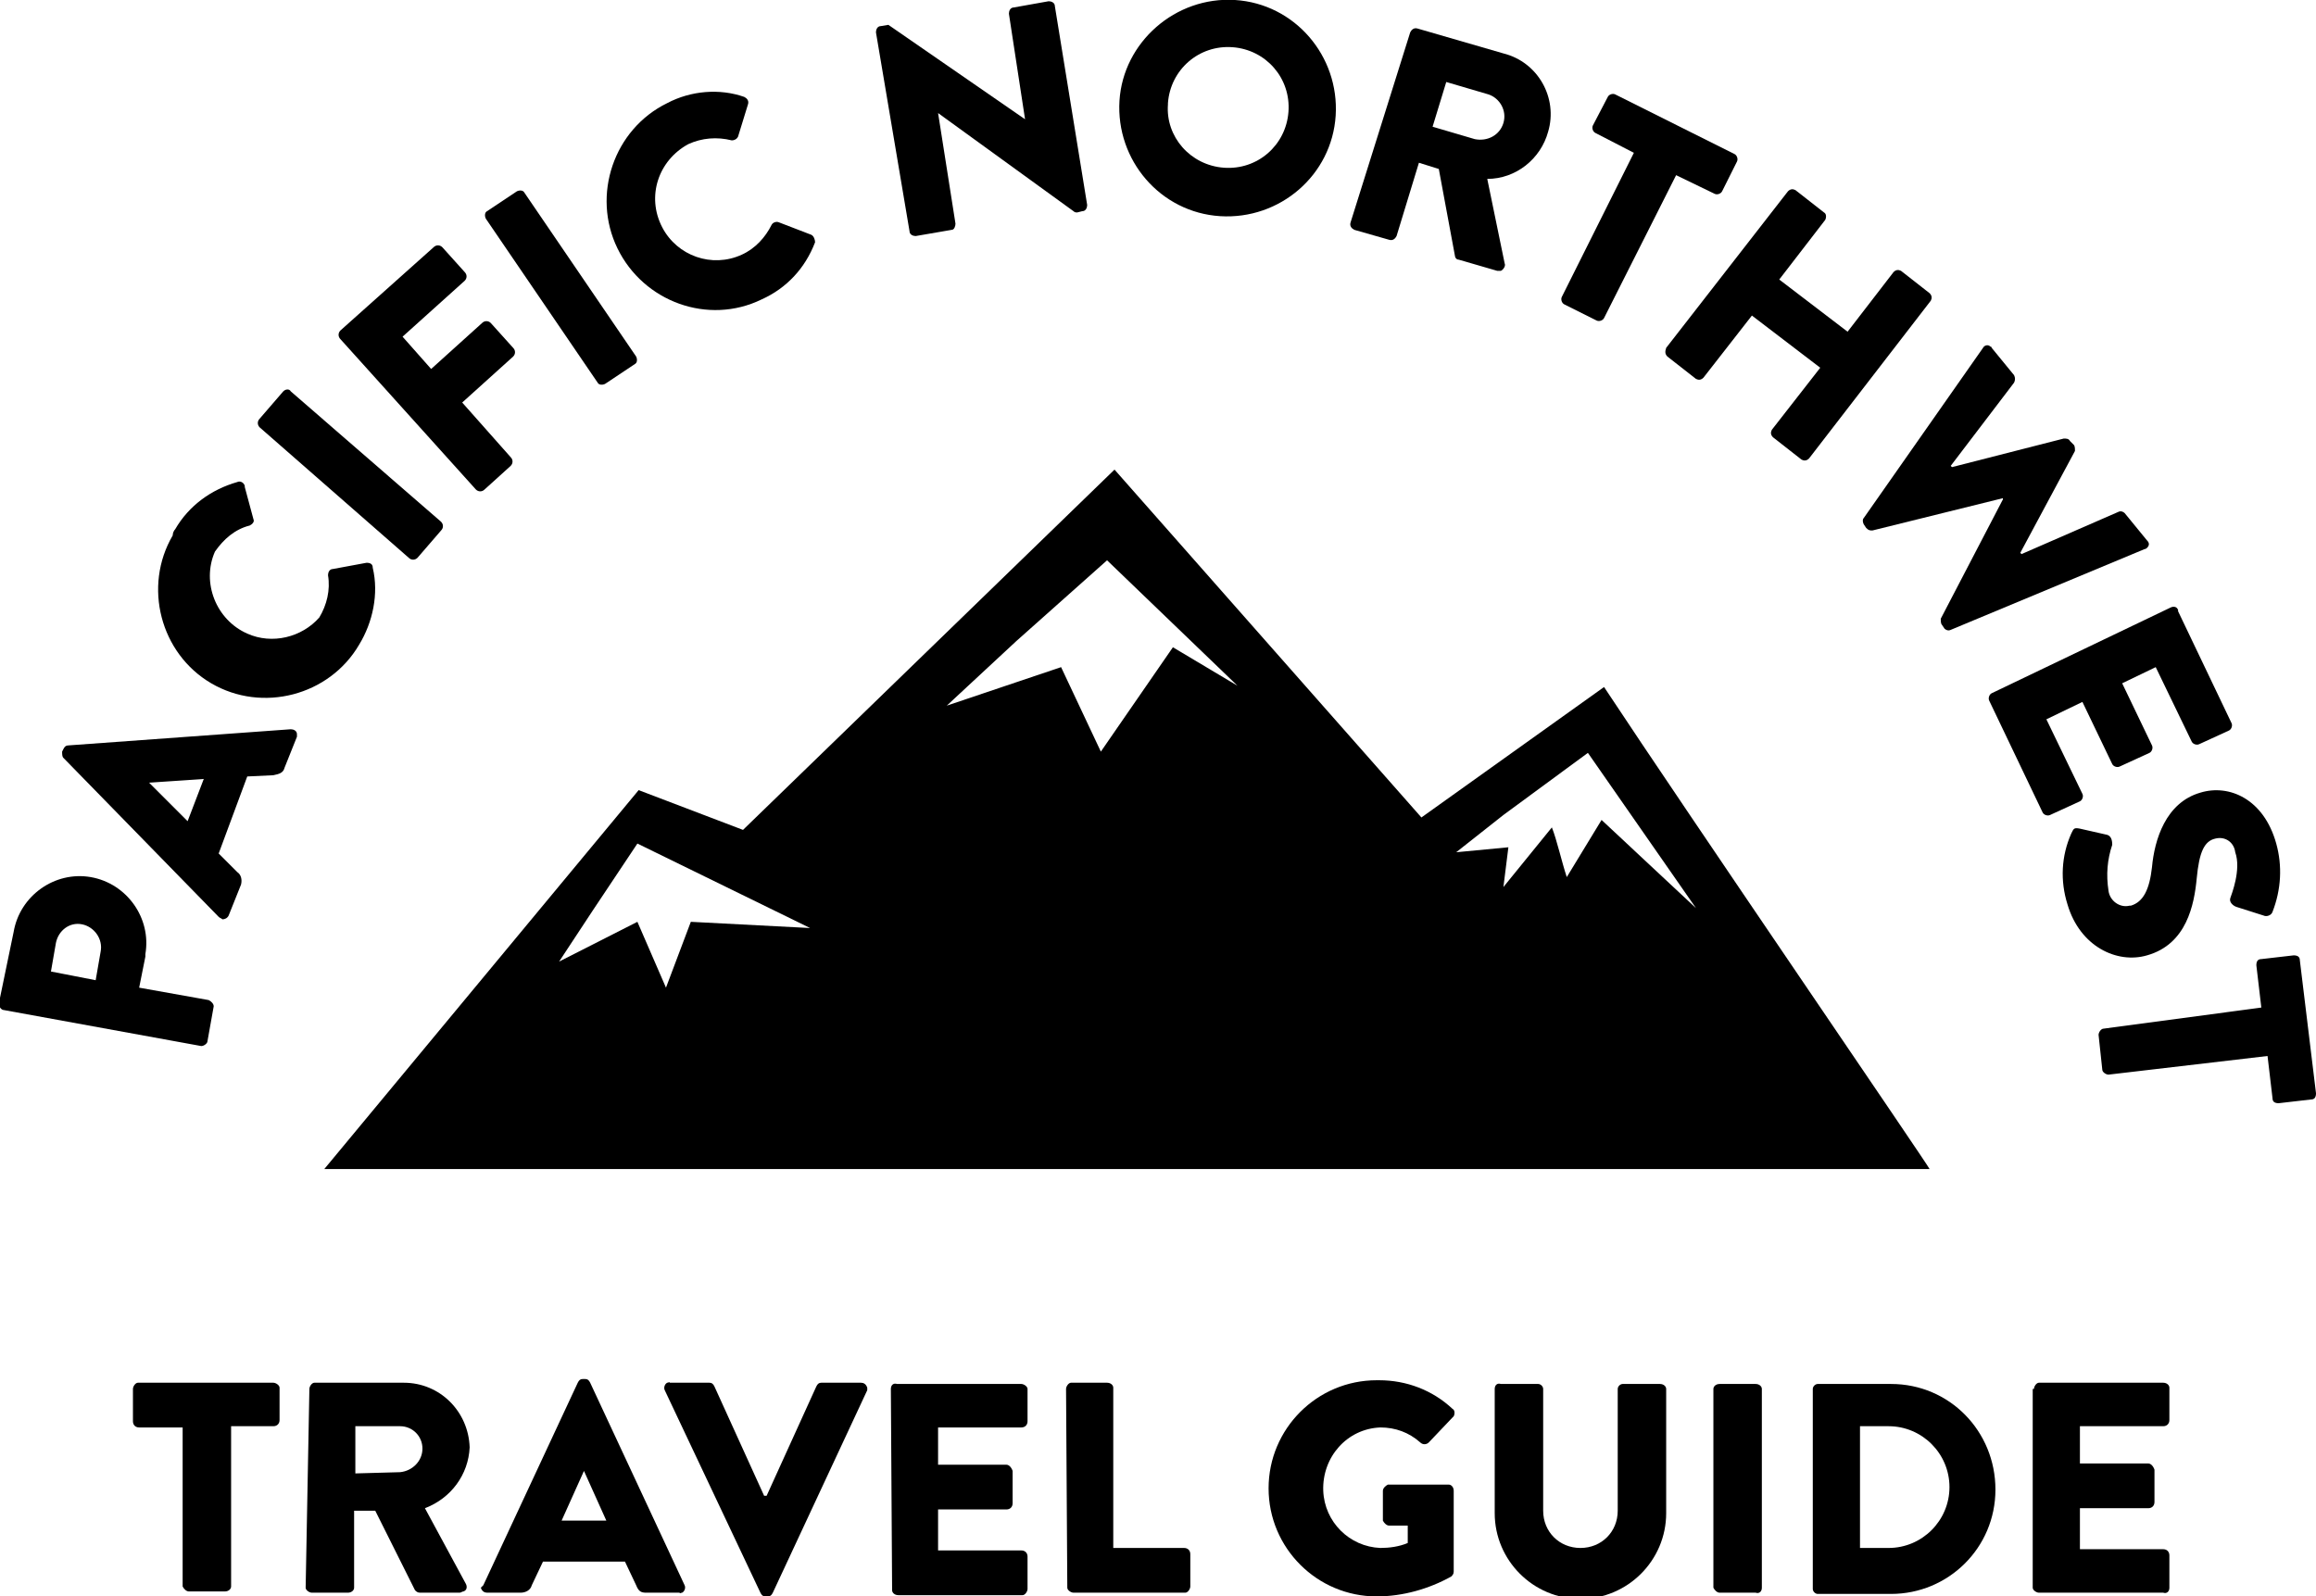
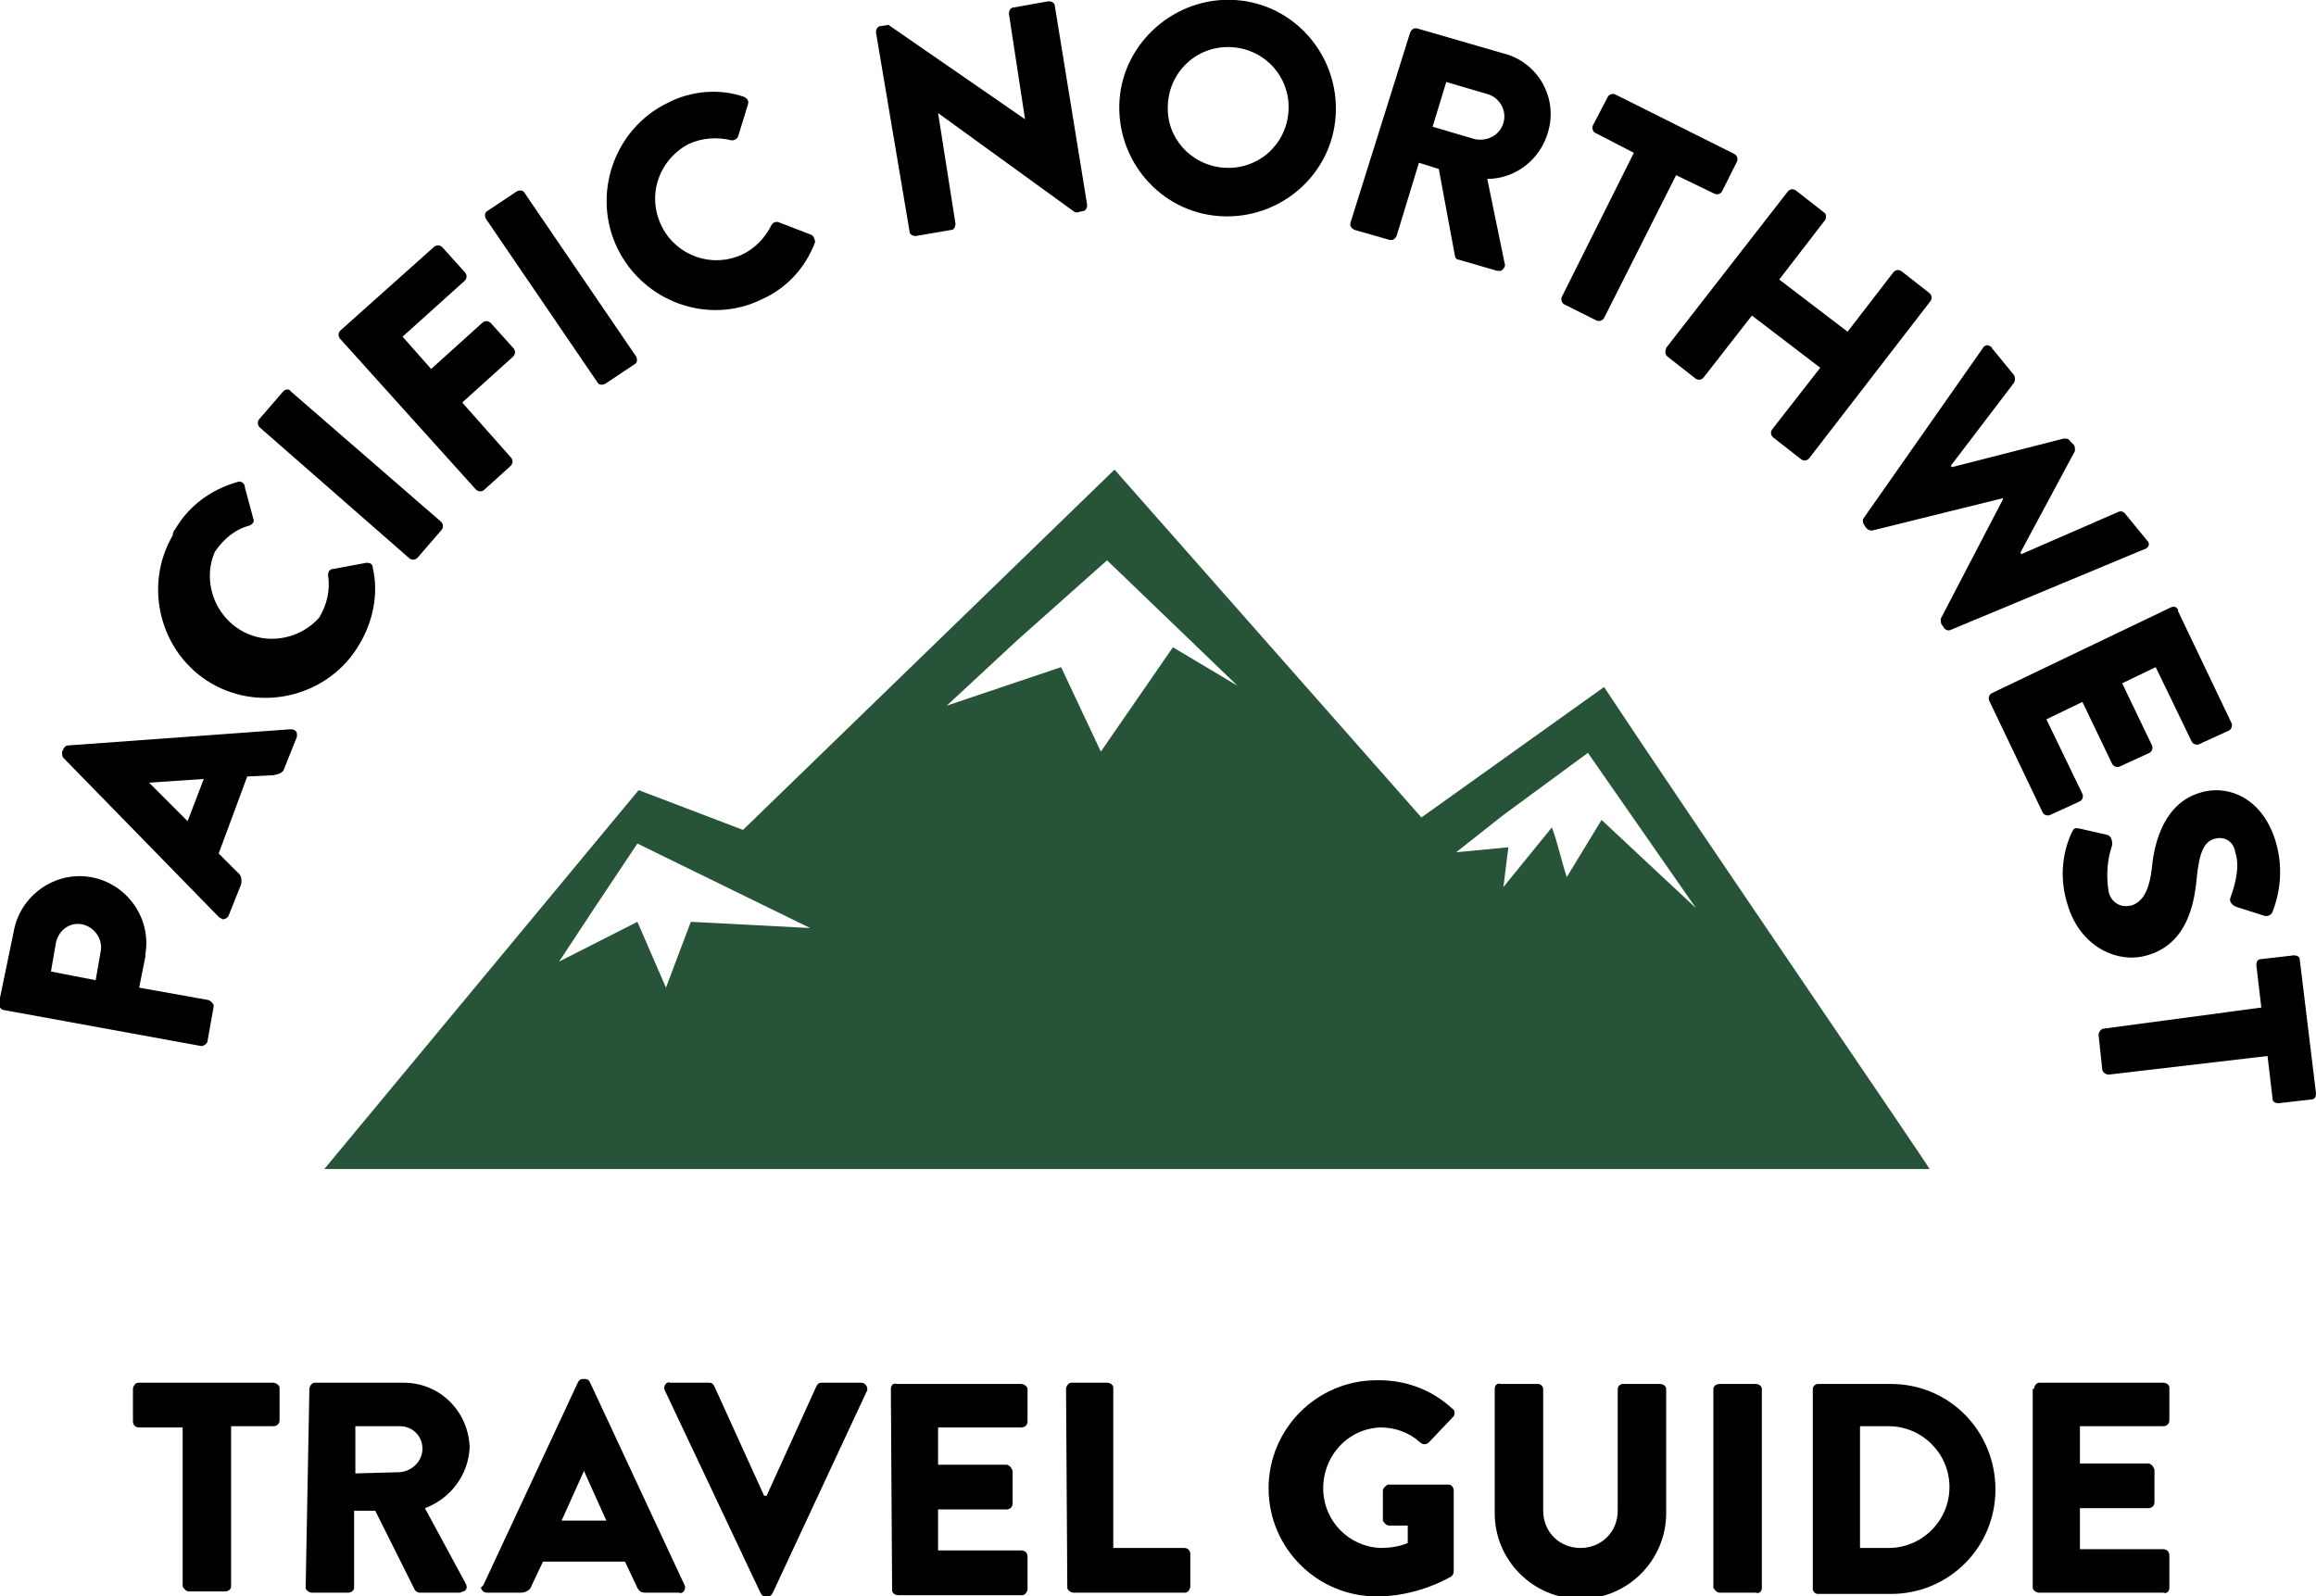
<svg xmlns="http://www.w3.org/2000/svg" version="1.1" id="Layer_1" x="0px" y="0px" viewBox="0 0 186.4 128.4" style="enable-background:new 0 0 186.4 128.4;" xml:space="preserve">
-   <path d="M0.3,81.3c-0.2,0-0.4-0.3-0.4-0.5c0,0,0,0,0,0L1.1,75c0.5-2.9,3.3-4.9,6.2-4.4s4.9,3.3,4.4,6.2c0,0.1,0,0.2,0,0.2l-0.5,2.5  l5.6,1c0.2,0.1,0.4,0.3,0.4,0.5l-0.5,2.8c0,0.2-0.3,0.4-0.5,0.4c0,0,0,0,0,0L0.3,81.3z M8.1,76.6c0.2-1-0.5-2-1.5-2.2c0,0,0,0,0,0  c-1-0.2-1.9,0.5-2.1,1.5c0,0,0,0,0,0l-0.4,2.3l3.6,0.7L8.1,76.6z" />
+   <style type="text/css">
+ 	.st0{fill:#275439;}
+ </style>
+   <path d="M0.3,81.3c-0.2,0-0.4-0.3-0.4-0.5l0,0L1.1,75c0.5-2.9,3.3-4.9,6.2-4.4s4.9,3.3,4.4,6.2c0,0.1,0,0.2,0,0.2l-0.5,2.5l5.6,1  c0.2,0.1,0.4,0.3,0.4,0.5l-0.5,2.8c0,0.2-0.3,0.4-0.5,0.4l0,0L0.3,81.3z M8.1,76.6c0.2-1-0.5-2-1.5-2.2l0,0c-1-0.2-1.9,0.5-2.1,1.5  l0,0l-0.4,2.3l3.6,0.7L8.1,76.6z" />
  <path d="M17.6,73.8L5.1,61C5,60.9,5,60.7,5,60.5l0.1-0.2C5.2,60.1,5.3,60,5.5,60l17.9-1.3c0.2,0,0.5,0.1,0.5,0.4c0,0.1,0,0.2,0,0.2  l-1,2.5c-0.1,0.4-0.4,0.5-0.9,0.6l-2.1,0.1l-2.3,6.2l1.5,1.5c0.3,0.2,0.4,0.6,0.3,1l-1,2.5c-0.1,0.2-0.3,0.3-0.5,0.3  C17.8,73.9,17.7,73.9,17.6,73.8z M16.4,62.7L12,63l0,0l3.1,3.1L16.4,62.7z" />
-   <path d="M14.1,42.6c1.1-1.9,2.9-3.2,5-3.8c0.2-0.1,0.5,0,0.6,0.3c0,0,0,0,0,0.1l0.7,2.6c0.1,0.2-0.1,0.4-0.3,0.5c0,0,0,0,0,0  c-1.2,0.3-2.1,1.1-2.8,2.1c-1.1,2.5,0.1,5.5,2.6,6.6c2,0.9,4.4,0.3,5.8-1.3c0.6-1,0.9-2.2,0.7-3.4c0-0.2,0.1-0.5,0.4-0.5l2.7-0.5  c0.3,0,0.5,0.1,0.5,0.4c0.5,2.1,0,4.4-1.1,6.2c-2.4,4.1-7.8,5.5-11.9,3.1c-4.1-2.4-5.5-7.8-3.1-11.9C13.9,42.9,14,42.7,14.1,42.6z" />
+   <path d="M14.1,42.6c1.1-1.9,2.9-3.2,5-3.8c0.2-0.1,0.5,0,0.6,0.3c0,0,0,0,0,0.1l0.7,2.6c0.1,0.2-0.1,0.4-0.3,0.5l0,0  c-1.2,0.3-2.1,1.1-2.8,2.1c-1.1,2.5,0.1,5.5,2.6,6.6c2,0.9,4.4,0.3,5.8-1.3c0.6-1,0.9-2.2,0.7-3.4c0-0.2,0.1-0.5,0.4-0.5l2.7-0.5  c0.3,0,0.5,0.1,0.5,0.4c0.5,2.1,0,4.4-1.1,6.2C26.5,56,21.1,57.4,17,55s-5.5-7.8-3.1-11.9C13.9,42.9,14,42.7,14.1,42.6z" />
  <path d="M20.9,34.4c-0.2-0.2-0.2-0.5,0-0.7l1.9-2.2c0.2-0.2,0.5-0.2,0.6,0L35.5,42c0.2,0.2,0.2,0.5,0,0.7l-1.9,2.2  c-0.2,0.2-0.5,0.2-0.7,0L20.9,34.4z" />
-   <path d="M27.4,27.3c-0.2-0.2-0.2-0.5,0-0.7l7.5-6.7c0.2-0.2,0.5-0.2,0.7,0l1.8,2c0.2,0.2,0.2,0.5,0,0.7l-5,4.5l2.3,2.6l4.1-3.7  c0.2-0.2,0.5-0.2,0.7,0l1.8,2c0.2,0.2,0.2,0.5,0,0.7l-4.1,3.7l3.9,4.4c0.2,0.2,0.2,0.5,0,0.7l-2.1,1.9c-0.2,0.2-0.5,0.2-0.7,0  L27.4,27.3z" />
-   <path d="M39.1,17.6c-0.1-0.2-0.1-0.5,0.1-0.6l2.4-1.6c0.2-0.1,0.5-0.1,0.6,0.1l9,13.2c0.1,0.2,0.1,0.5-0.1,0.6l-2.4,1.6  c-0.2,0.1-0.5,0.1-0.6-0.1L39.1,17.6z" />
-   <path d="M53.7,8.3c1.9-1,4.2-1.2,6.2-0.5c0.2,0.1,0.4,0.3,0.3,0.6c0,0,0,0,0,0L59.4,11c-0.1,0.2-0.3,0.3-0.5,0.3c0,0,0,0,0,0  c-1.2-0.3-2.4-0.2-3.5,0.3c-2.4,1.3-3.4,4.2-2.1,6.7c1.2,2.3,4,3.3,6.4,2.2c1.1-0.5,1.9-1.4,2.4-2.4c0.1-0.2,0.4-0.3,0.6-0.2l2.6,1  c0.2,0.1,0.3,0.4,0.3,0.6c-0.8,2.1-2.3,3.7-4.3,4.6c-4.3,2.1-9.5,0.2-11.6-4.1S49.4,10.4,53.7,8.3C53.7,8.3,53.7,8.3,53.7,8.3z" />
-   <path d="M70.5,2.6c0-0.2,0.1-0.5,0.4-0.5L71.5,2l11,7.6l0,0l-1.3-8.5c0-0.2,0.1-0.5,0.4-0.5c0,0,0,0,0,0l2.8-0.5  c0.2,0,0.5,0.1,0.5,0.4l2.6,16c0,0.2-0.1,0.5-0.4,0.5c0,0,0,0,0,0l-0.4,0.1c-0.1,0-0.2,0-0.3-0.1L75.5,9.1l0,0l1.4,8.9  c0,0.2-0.1,0.5-0.3,0.5c0,0,0,0,0,0L73.7,19c-0.2,0-0.5-0.1-0.5-0.4L70.5,2.6z" />
-   <path d="M99.4,0c4.8,0.3,8.4,4.5,8.1,9.3c-0.3,4.8-4.5,8.4-9.3,8.1c-4.8-0.3-8.4-4.5-8.1-9.3C90.4,3.4,94.6-0.3,99.4,0  C99.4,0,99.4,0,99.4,0z M98.5,13.5c2.7,0.2,5-1.8,5.2-4.5s-1.8-5-4.5-5.2s-5,1.8-5.2,4.5c0,0,0,0,0,0.1C93.8,11,95.8,13.3,98.5,13.5  z" />
-   <path d="M113.5,2.6c0.1-0.2,0.3-0.4,0.6-0.3l6.9,2c2.8,0.7,4.4,3.6,3.6,6.3c-0.6,2.2-2.6,3.8-4.9,3.8l1.4,6.8  c0.1,0.2-0.1,0.5-0.3,0.6c-0.1,0-0.2,0-0.3,0l-3.1-0.9c-0.2,0-0.3-0.2-0.3-0.3l-1.3-7l-1.6-0.5l-1.8,5.9c-0.1,0.2-0.3,0.4-0.6,0.3  l-2.8-0.8c-0.2-0.1-0.4-0.3-0.3-0.6L113.5,2.6z M118.7,11.2c1,0.2,2-0.3,2.3-1.3c0.3-1-0.3-2-1.2-2.3l-3.4-1l-1.1,3.6L118.7,11.2z" />
-   <path d="M131.5,12.3l-3.1-1.6c-0.2-0.1-0.3-0.4-0.2-0.6l1.2-2.3c0.1-0.2,0.4-0.3,0.6-0.2c0,0,0,0,0,0l9.6,4.8  c0.2,0.1,0.3,0.4,0.2,0.6c0,0,0,0,0,0l-1.2,2.4c-0.1,0.2-0.4,0.3-0.6,0.2l-3.1-1.5l-5.8,11.5c-0.1,0.2-0.4,0.3-0.6,0.2l-2.6-1.3  c-0.2-0.1-0.3-0.4-0.2-0.6L131.5,12.3z" />
-   <path d="M143.9,15.4c0.2-0.2,0.4-0.2,0.6-0.1l2.3,1.8c0.2,0.1,0.2,0.4,0.1,0.6c0,0,0,0,0,0l-3.7,4.8l5.5,4.2l3.7-4.8  c0.2-0.2,0.4-0.2,0.6-0.1l2.3,1.8c0.2,0.2,0.2,0.4,0.1,0.6l-9.8,12.7c-0.2,0.2-0.4,0.2-0.6,0.1l-2.3-1.8c-0.2-0.2-0.2-0.4-0.1-0.6  c0,0,0,0,0,0l3.9-5l-5.5-4.2l-3.9,5c-0.2,0.2-0.4,0.2-0.6,0.1l-2.3-1.8c-0.2-0.2-0.2-0.4-0.1-0.7L143.9,15.4z" />
-   <path d="M159.6,28c0.1-0.2,0.4-0.3,0.6-0.1c0.1,0,0.1,0.1,0.1,0.1l1.8,2.2c0.1,0.2,0.1,0.4,0,0.6l-5.1,6.7l0.1,0.1l9-2.3  c0.2,0,0.4,0,0.5,0.2l0.3,0.3c0.1,0.1,0.1,0.3,0.1,0.5l-4.4,8.2l0.1,0.1l7.8-3.4c0.2-0.1,0.4,0,0.5,0.1l1.8,2.2  c0.2,0.2,0.2,0.4,0,0.6c0,0-0.1,0.1-0.2,0.1l-15.6,6.5c-0.2,0.1-0.4,0-0.5-0.1l-0.2-0.3c-0.1-0.1-0.1-0.3-0.1-0.5l5-9.6v-0.1  l-10.5,2.6c-0.2,0-0.3,0-0.5-0.2l-0.2-0.3c-0.1-0.2-0.1-0.4,0-0.5L159.6,28z" />
-   <path d="M174.7,48.9c0.2-0.1,0.5-0.1,0.6,0.2c0,0,0,0,0,0.1l4.3,9c0.1,0.2,0,0.5-0.2,0.6l-2.4,1.1c-0.2,0.1-0.5,0-0.6-0.2l-2.9-6  l-2.7,1.3l2.4,5c0.1,0.2,0,0.5-0.2,0.6l-2.4,1.1c-0.2,0.1-0.5,0-0.6-0.2l-2.4-5l-2.9,1.4l2.9,6c0.1,0.2,0,0.5-0.2,0.6c0,0,0,0,0,0  l-2.4,1.1c-0.2,0.1-0.5,0-0.6-0.2l-4.3-9c-0.1-0.2,0-0.5,0.2-0.6c0,0,0,0,0,0L174.7,48.9z" />
-   <path d="M167.4,66.7l2.2,0.5c0.3,0.1,0.4,0.4,0.4,0.8c-0.4,1.2-0.5,2.4-0.3,3.7c0.1,0.8,0.9,1.4,1.7,1.2c0,0,0.1,0,0.1,0  c1-0.3,1.5-1.3,1.7-3.1c0.2-2.2,1.1-5.2,3.9-6c2.3-0.7,5.1,0.5,6.1,4.1c0.5,1.8,0.4,3.7-0.3,5.5c-0.1,0.3-0.5,0.4-0.7,0.3L180,73  c-0.3-0.1-0.6-0.4-0.5-0.7s0.9-2.3,0.4-3.7c-0.1-0.8-0.8-1.3-1.6-1.1c-0.9,0.2-1.3,1.1-1.5,3.2s-0.8,5.3-4,6.2  c-2.4,0.7-5.4-0.7-6.4-4.1c-0.6-1.9-0.5-3.9,0.3-5.7C166.9,66.7,166.9,66.6,167.4,66.7z" />
+   <path d="M27.4,27.3c-0.2-0.2-0.2-0.5,0-0.7l7.5-6.7c0.2-0.2,0.5-0.2,0.7,0l1.8,2c0.2,0.2,0.2,0.5,0,0.7l-5,4.5l2.3,2.6l4.1-3.7  c0.2-0.2,0.5-0.2,0.7,0l1.8,2c0.2,0.2,0.2,0.5,0,0.7l-4.1,3.7l3.9,4.4c0.2,0.2,0.2,0.5,0,0.7L39,39.4c-0.2,0.2-0.5,0.2-0.7,0  L27.4,27.3z" />
+   <path d="M39.1,17.6C39,17.4,39,17.1,39.2,17l2.4-1.6c0.2-0.1,0.5-0.1,0.6,0.1l9,13.2c0.1,0.2,0.1,0.5-0.1,0.6l-2.4,1.6  c-0.2,0.1-0.5,0.1-0.6-0.1L39.1,17.6z" />
+   <path d="M53.7,8.3c1.9-1,4.2-1.2,6.2-0.5c0.2,0.1,0.4,0.3,0.3,0.6l0,0L59.4,11c-0.1,0.2-0.3,0.3-0.5,0.3l0,0  c-1.2-0.3-2.4-0.2-3.5,0.3c-2.4,1.3-3.4,4.2-2.1,6.7c1.2,2.3,4,3.3,6.4,2.2c1.1-0.5,1.9-1.4,2.4-2.4c0.1-0.2,0.4-0.3,0.6-0.2l2.6,1  c0.2,0.1,0.3,0.4,0.3,0.6c-0.8,2.1-2.3,3.7-4.3,4.6c-4.3,2.1-9.5,0.2-11.6-4.1S49.4,10.4,53.7,8.3L53.7,8.3z" />
+   <path d="M70.5,2.6c0-0.2,0.1-0.5,0.4-0.5L71.5,2l11,7.6l0,0l-1.3-8.5c0-0.2,0.1-0.5,0.4-0.5l0,0l2.8-0.5c0.2,0,0.5,0.1,0.5,0.4  l2.6,16c0,0.2-0.1,0.5-0.4,0.5l0,0l-0.4,0.1c-0.1,0-0.2,0-0.3-0.1L75.5,9.1l0,0l1.4,8.9c0,0.2-0.1,0.5-0.3,0.5l0,0L73.7,19  c-0.2,0-0.5-0.1-0.5-0.4L70.5,2.6z" />
+   <path d="M99.4,0c4.8,0.3,8.4,4.5,8.1,9.3s-4.5,8.4-9.3,8.1s-8.4-4.5-8.1-9.3C90.4,3.4,94.6-0.3,99.4,0L99.4,0z M98.5,13.5  c2.7,0.2,5-1.8,5.2-4.5s-1.8-5-4.5-5.2s-5,1.8-5.2,4.5c0,0,0,0,0,0.1C93.8,11,95.8,13.3,98.5,13.5z" />
+   <path d="M113.5,2.6c0.1-0.2,0.3-0.4,0.6-0.3l6.9,2c2.8,0.7,4.4,3.6,3.6,6.3c-0.6,2.2-2.6,3.8-4.9,3.8l1.4,6.8  c0.1,0.2-0.1,0.5-0.3,0.6c-0.1,0-0.2,0-0.3,0l-3.1-0.9c-0.2,0-0.3-0.2-0.3-0.3l-1.3-7l-1.6-0.5l-1.8,5.9c-0.1,0.2-0.3,0.4-0.6,0.3  l-2.8-0.8c-0.2-0.1-0.4-0.3-0.3-0.6L113.5,2.6z M118.7,11.2c1,0.2,2-0.3,2.3-1.3s-0.3-2-1.2-2.3l-3.4-1l-1.1,3.6L118.7,11.2z" />
+   <path d="M131.5,12.3l-3.1-1.6c-0.2-0.1-0.3-0.4-0.2-0.6l1.2-2.3c0.1-0.2,0.4-0.3,0.6-0.2l0,0l9.6,4.8c0.2,0.1,0.3,0.4,0.2,0.6l0,0  l-1.2,2.4c-0.1,0.2-0.4,0.3-0.6,0.2l-3.1-1.5l-5.8,11.5c-0.1,0.2-0.4,0.3-0.6,0.2l-2.6-1.3c-0.2-0.1-0.3-0.4-0.2-0.6L131.5,12.3z" />
+   <path d="M143.9,15.4c0.2-0.2,0.4-0.2,0.6-0.1l2.3,1.8c0.2,0.1,0.2,0.4,0.1,0.6l0,0l-3.7,4.8l5.5,4.2l3.7-4.8  c0.2-0.2,0.4-0.2,0.6-0.1l2.3,1.8c0.2,0.2,0.2,0.4,0.1,0.6l-9.8,12.7c-0.2,0.2-0.4,0.2-0.6,0.1l-2.3-1.8c-0.2-0.2-0.2-0.4-0.1-0.6  l0,0l3.9-5l-5.5-4.2l-3.9,5c-0.2,0.2-0.4,0.2-0.6,0.1l-2.3-1.8c-0.2-0.2-0.2-0.4-0.1-0.7L143.9,15.4z" />
+   <path d="M159.6,28c0.1-0.2,0.4-0.3,0.6-0.1c0.1,0,0.1,0.1,0.1,0.1l1.8,2.2c0.1,0.2,0.1,0.4,0,0.6l-5.1,6.7l0.1,0.1l9-2.3  c0.2,0,0.4,0,0.5,0.2l0.3,0.3c0.1,0.1,0.1,0.3,0.1,0.5l-4.4,8.2l0.1,0.1l7.8-3.4c0.2-0.1,0.4,0,0.5,0.1l1.8,2.2  c0.2,0.2,0.2,0.4,0,0.6c0,0-0.1,0.1-0.2,0.1L157,50.7c-0.2,0.1-0.4,0-0.5-0.1l-0.2-0.3c-0.1-0.1-0.1-0.3-0.1-0.5l5-9.6v-0.1  l-10.5,2.6c-0.2,0-0.3,0-0.5-0.2l-0.2-0.3c-0.1-0.2-0.1-0.4,0-0.5L159.6,28z" />
+   <path d="M174.7,48.9c0.2-0.1,0.5-0.1,0.6,0.2c0,0,0,0,0,0.1l4.3,9c0.1,0.2,0,0.5-0.2,0.6l-2.4,1.1c-0.2,0.1-0.5,0-0.6-0.2l-2.9-6  l-2.7,1.3l2.4,5c0.1,0.2,0,0.5-0.2,0.6l-2.4,1.1c-0.2,0.1-0.5,0-0.6-0.2l-2.4-5l-2.9,1.4l2.9,6c0.1,0.2,0,0.5-0.2,0.6l0,0l-2.4,1.1  c-0.2,0.1-0.5,0-0.6-0.2l-4.3-9c-0.1-0.2,0-0.5,0.2-0.6l0,0L174.7,48.9z" />
+   <path d="M167.4,66.7l2.2,0.5c0.3,0.1,0.4,0.4,0.4,0.8c-0.4,1.2-0.5,2.4-0.3,3.7c0.1,0.8,0.9,1.4,1.7,1.2h0.1c1-0.3,1.5-1.3,1.7-3.1  c0.2-2.2,1.1-5.2,3.9-6c2.3-0.7,5.1,0.5,6.1,4.1c0.5,1.8,0.4,3.7-0.3,5.5c-0.1,0.3-0.5,0.4-0.7,0.3L180,73c-0.3-0.1-0.6-0.4-0.5-0.7  s0.9-2.3,0.4-3.7c-0.1-0.8-0.8-1.3-1.6-1.1c-0.9,0.2-1.3,1.1-1.5,3.2s-0.8,5.3-4,6.2c-2.4,0.7-5.4-0.7-6.4-4.1  c-0.6-1.9-0.5-3.9,0.3-5.7C166.9,66.7,166.9,66.6,167.4,66.7z" />
  <path d="M182,81.1l-0.4-3.4c0-0.3,0.1-0.5,0.4-0.5l2.6-0.3c0.3,0,0.5,0.1,0.5,0.4l1.3,10.7c0,0.3-0.1,0.5-0.4,0.5l-2.6,0.3  c-0.3,0-0.5-0.1-0.5-0.4l-0.4-3.4l-12.8,1.5c-0.2,0-0.5-0.2-0.5-0.4l-0.3-2.8c0-0.2,0.2-0.5,0.4-0.5L182,81.1z" />
-   <path d="M14.7,114.9h-3.5c-0.3,0-0.5-0.2-0.5-0.5v-2.6c0-0.2,0.2-0.5,0.4-0.5c0,0,0,0,0,0H22c0.2,0,0.5,0.2,0.5,0.4c0,0,0,0,0,0v2.6  c0,0.3-0.2,0.5-0.5,0.5h-3.4v12.9c0,0.2-0.2,0.4-0.5,0.4h-2.9c-0.2,0-0.4-0.2-0.5-0.4L14.7,114.9z" />
-   <path d="M24.9,111.8c0-0.2,0.2-0.5,0.4-0.5c0,0,0,0,0,0h7.2c2.9,0,5.2,2.3,5.3,5.2c-0.1,2.2-1.5,4.1-3.6,4.9l3.3,6.1  c0.1,0.2,0.1,0.5-0.2,0.6c-0.1,0-0.2,0.1-0.3,0.1h-3.2c-0.2,0-0.3-0.1-0.4-0.2l-3.2-6.4h-1.7v6.2c0,0.2-0.2,0.4-0.5,0.4h-2.9  c-0.2,0-0.5-0.2-0.5-0.4c0,0,0,0,0,0L24.9,111.8z M32.2,118.5c1-0.1,1.8-0.9,1.8-1.9c0-1-0.8-1.8-1.8-1.8h-3.6v3.8L32.2,118.5z" />
+   <path d="M14.7,114.9h-3.5c-0.3,0-0.5-0.2-0.5-0.5v-2.6c0-0.2,0.2-0.5,0.4-0.5l0,0H22c0.2,0,0.5,0.2,0.5,0.4l0,0v2.6  c0,0.3-0.2,0.5-0.5,0.5h-3.4v12.9c0,0.2-0.2,0.4-0.5,0.4h-2.9c-0.2,0-0.4-0.2-0.5-0.4L14.7,114.9z" />
+   <path d="M24.9,111.8c0-0.2,0.2-0.5,0.4-0.5l0,0h7.2c2.9,0,5.2,2.3,5.3,5.2c-0.1,2.2-1.5,4.1-3.6,4.9l3.3,6.1  c0.1,0.2,0.1,0.5-0.2,0.6c-0.1,0-0.2,0.1-0.3,0.1h-3.2c-0.2,0-0.3-0.1-0.4-0.2l-3.2-6.4h-1.7v6.2c0,0.2-0.2,0.4-0.5,0.4h-2.9  c-0.2,0-0.5-0.2-0.5-0.4l0,0L24.9,111.8z M32.2,118.5c1-0.1,1.8-0.9,1.8-1.9s-0.8-1.8-1.8-1.8h-3.6v3.8L32.2,118.5z" />
  <path d="M38.9,127.6l7.6-16.3c0.1-0.2,0.2-0.3,0.4-0.3h0.2c0.2,0,0.3,0.1,0.4,0.3l7.6,16.3c0.1,0.2,0,0.5-0.2,0.6  c-0.1,0-0.2,0.1-0.2,0H52c-0.4,0-0.6-0.1-0.8-0.6l-0.9-1.9h-6.6l-0.9,1.9c-0.1,0.4-0.5,0.6-0.9,0.6h-2.7c-0.2,0-0.4-0.1-0.5-0.4  C38.8,127.7,38.8,127.7,38.9,127.6z M48.8,122.4l-1.8-4l0,0l-1.8,4H48.8z" />
  <path d="M53.5,111.9c-0.1-0.2,0-0.5,0.2-0.6c0.1,0,0.2-0.1,0.2,0h3.2c0.2,0,0.3,0.1,0.4,0.3l4,8.8h0.2l4-8.8  c0.1-0.2,0.2-0.3,0.4-0.3h3.2c0.2,0,0.4,0.1,0.5,0.4c0,0.1,0,0.2,0,0.2l-7.6,16.3c-0.1,0.2-0.2,0.3-0.4,0.3h-0.2  c-0.2,0-0.3-0.1-0.4-0.3L53.5,111.9z" />
-   <path d="M71.7,111.8c0-0.3,0.2-0.5,0.5-0.4h10c0.2,0,0.5,0.2,0.5,0.4c0,0,0,0,0,0v2.6c0,0.3-0.2,0.5-0.5,0.5h-6.7v3H81  c0.2,0,0.4,0.2,0.5,0.5v2.6c0,0.3-0.2,0.5-0.5,0.5h0h-5.5v3.3h6.7c0.3,0,0.5,0.2,0.5,0.5l0,0v2.6c0,0.2-0.2,0.5-0.4,0.5c0,0,0,0,0,0  h-10c-0.3,0-0.5-0.2-0.5-0.4L71.7,111.8z" />
-   <path d="M85.8,111.8c0-0.2,0.2-0.5,0.4-0.5c0,0,0,0,0,0h2.9c0.3,0,0.5,0.2,0.5,0.4v12.9h5.7c0.3,0,0.5,0.2,0.5,0.5l0,0v2.6  c0,0.2-0.2,0.5-0.4,0.5c0,0,0,0,0,0h-9c-0.2,0-0.5-0.2-0.5-0.4c0,0,0,0,0,0L85.8,111.8z" />
-   <path d="M111,111.1c2.2,0,4.3,0.8,5.9,2.3c0.2,0.1,0.2,0.4,0.1,0.6c0,0,0,0-0.1,0.1l-1.9,2c-0.2,0.2-0.5,0.2-0.7,0  c-0.9-0.8-2-1.2-3.2-1.2c-2.7,0.1-4.7,2.4-4.6,5.1c0.1,2.5,2.1,4.5,4.6,4.6c0.7,0,1.5-0.1,2.2-0.4v-1.4h-1.5c-0.2,0-0.4-0.2-0.5-0.4  c0,0,0,0,0,0V120c0-0.2,0.2-0.4,0.4-0.5c0,0,0,0,0,0h4.9c0.2,0,0.4,0.2,0.4,0.5v6.5c0,0.2-0.1,0.3-0.2,0.4c-1.8,1-3.9,1.6-6,1.6  c-4.8,0-8.7-3.9-8.7-8.7c0-4.8,3.9-8.7,8.7-8.7c0,0,0,0,0,0L111,111.1z" />
-   <path d="M120.3,111.8c0-0.3,0.2-0.5,0.5-0.4h3c0.2,0,0.4,0.2,0.4,0.4v9.8c0,1.7,1.3,3,3,3c1.7,0,3-1.3,3-3v-9.8  c0-0.2,0.2-0.4,0.4-0.4h3c0.3,0,0.5,0.2,0.5,0.4v10c0,3.8-3.1,6.9-6.9,6.9c-3.8,0-6.9-3.1-6.9-6.9L120.3,111.8z" />
-   <path d="M137.9,111.8c0-0.2,0.2-0.4,0.5-0.4h2.9c0.3,0,0.5,0.2,0.5,0.4v16c0,0.3-0.2,0.5-0.5,0.4h-2.9c-0.2,0-0.4-0.2-0.5-0.4  L137.9,111.8z" />
-   <path d="M145.9,111.8c0-0.2,0.2-0.4,0.4-0.4c0,0,0,0,0,0h5.9c4.7,0,8.4,3.8,8.4,8.5s-3.8,8.4-8.4,8.4h-5.9c-0.2,0-0.4-0.2-0.4-0.4  c0,0,0,0,0,0L145.9,111.8z M152,124.6c2.7,0,4.9-2.2,4.9-4.9c0-2.7-2.2-4.9-4.9-4.9h-2.3v9.8H152z" />
-   <path d="M163.7,111.8c0-0.2,0.2-0.5,0.4-0.5c0,0,0,0,0,0h10c0.3,0,0.5,0.2,0.5,0.4v2.6c0,0.3-0.2,0.5-0.5,0.5h-6.7v3h5.5  c0.2,0,0.4,0.2,0.5,0.5v2.6c0,0.3-0.2,0.5-0.5,0.5h0h-5.5v3.3h6.7c0.3,0,0.5,0.2,0.5,0.5v2.6c0,0.3-0.2,0.5-0.5,0.4h-10  c-0.2,0-0.5-0.2-0.5-0.4c0,0,0,0,0,0V111.8z" />
-   <path d="M129.1,55.3l-14.7,10.5l-24.7-28l-29.9,29l-8.4-3.2L26.1,94.1h129.2C155.4,94.1,135.7,65.3,129.1,55.3z M55.6,74.2l-2,5.3  l-2.3-5.3L45,77.4l2.7-4.1l3.6-5.4l13.9,6.8L55.6,74.2z M94.4,52.1l-5.8,8.4l-3.2-6.8l-9.2,3.1l5.6-5.2l7.3-6.5l10.5,10.1L94.4,52.1  z M126.1,70.6c-0.4-1.2-0.8-3-1.2-4l-3.9,4.8l0.4-3.2l-4.2,0.4l3.8-3l6.8-5l8.7,12.5l-7.6-7.1" />
+   <path d="M71.7,111.8c0-0.3,0.2-0.5,0.5-0.4h10c0.2,0,0.5,0.2,0.5,0.4l0,0v2.6c0,0.3-0.2,0.5-0.5,0.5h-6.7v3H81  c0.2,0,0.4,0.2,0.5,0.5v2.6c0,0.3-0.2,0.5-0.5,0.5l0,0h-5.5v3.3h6.7c0.3,0,0.5,0.2,0.5,0.5l0,0v2.6c0,0.2-0.2,0.5-0.4,0.5l0,0h-10  c-0.3,0-0.5-0.2-0.5-0.4L71.7,111.8z" />
+   <path d="M85.8,111.8c0-0.2,0.2-0.5,0.4-0.5l0,0h2.9c0.3,0,0.5,0.2,0.5,0.4v12.9h5.7c0.3,0,0.5,0.2,0.5,0.5l0,0v2.6  c0,0.2-0.2,0.5-0.4,0.5l0,0h-9c-0.2,0-0.5-0.2-0.5-0.4l0,0L85.8,111.8z" />
+   <path d="M111,111.1c2.2,0,4.3,0.8,5.9,2.3c0.2,0.1,0.2,0.4,0.1,0.6c0,0,0,0-0.1,0.1l-1.9,2c-0.2,0.2-0.5,0.2-0.7,0  c-0.9-0.8-2-1.2-3.2-1.2c-2.7,0.1-4.7,2.4-4.6,5.1c0.1,2.5,2.1,4.5,4.6,4.6c0.7,0,1.5-0.1,2.2-0.4v-1.4h-1.5c-0.2,0-0.4-0.2-0.5-0.4  l0,0V120c0-0.2,0.2-0.4,0.4-0.5l0,0h4.9c0.2,0,0.4,0.2,0.4,0.5v6.5c0,0.2-0.1,0.3-0.2,0.4c-1.8,1-3.9,1.6-6,1.6  c-4.8,0-8.7-3.9-8.7-8.7c0-4.8,3.9-8.7,8.7-8.7l0,0L111,111.1z" />
+   <path d="M120.3,111.8c0-0.3,0.2-0.5,0.5-0.4h3c0.2,0,0.4,0.2,0.4,0.4v9.8c0,1.7,1.3,3,3,3c1.7,0,3-1.3,3-3v-9.8  c0-0.2,0.2-0.4,0.4-0.4h3c0.3,0,0.5,0.2,0.5,0.4v10c0,3.8-3.1,6.9-6.9,6.9c-3.8,0-6.9-3.1-6.9-6.9V111.8z" />
+   <path d="M137.9,111.8c0-0.2,0.2-0.4,0.5-0.4h2.9c0.3,0,0.5,0.2,0.5,0.4v16c0,0.3-0.2,0.5-0.5,0.4h-2.9c-0.2,0-0.4-0.2-0.5-0.4V111.8  z" />
+   <path d="M145.9,111.8c0-0.2,0.2-0.4,0.4-0.4l0,0h5.9c4.7,0,8.4,3.8,8.4,8.5s-3.8,8.4-8.4,8.4h-5.9c-0.2,0-0.4-0.2-0.4-0.4l0,0V111.8  z M152,124.6c2.7,0,4.9-2.2,4.9-4.9c0-2.7-2.2-4.9-4.9-4.9h-2.3v9.8H152z" />
+   <path d="M163.7,111.8c0-0.2,0.2-0.5,0.4-0.5l0,0h10c0.3,0,0.5,0.2,0.5,0.4v2.6c0,0.3-0.2,0.5-0.5,0.5h-6.7v3h5.5  c0.2,0,0.4,0.2,0.5,0.5v2.6c0,0.3-0.2,0.5-0.5,0.5l0,0h-5.5v3.3h6.7c0.3,0,0.5,0.2,0.5,0.5v2.6c0,0.3-0.2,0.5-0.5,0.4h-10  c-0.2,0-0.5-0.2-0.5-0.4l0,0v-16H163.7z" />
+   <path class="st0" d="M129.1,55.3l-14.7,10.5l-24.7-28l-29.9,29l-8.4-3.2L26.1,94.1h129.2C155.4,94.1,135.7,65.3,129.1,55.3z   M55.6,74.2l-2,5.3l-2.3-5.3L45,77.4l2.7-4.1l3.6-5.4l13.9,6.8L55.6,74.2z M94.4,52.1l-5.8,8.4l-3.2-6.8l-9.2,3.1l5.6-5.2l7.3-6.5  l10.5,10.1L94.4,52.1z M126.1,70.6c-0.4-1.2-0.8-3-1.2-4l-3.9,4.8l0.4-3.2l-4.2,0.4l3.8-3l6.8-5l8.7,12.5l-7.6-7.1" />
</svg>
